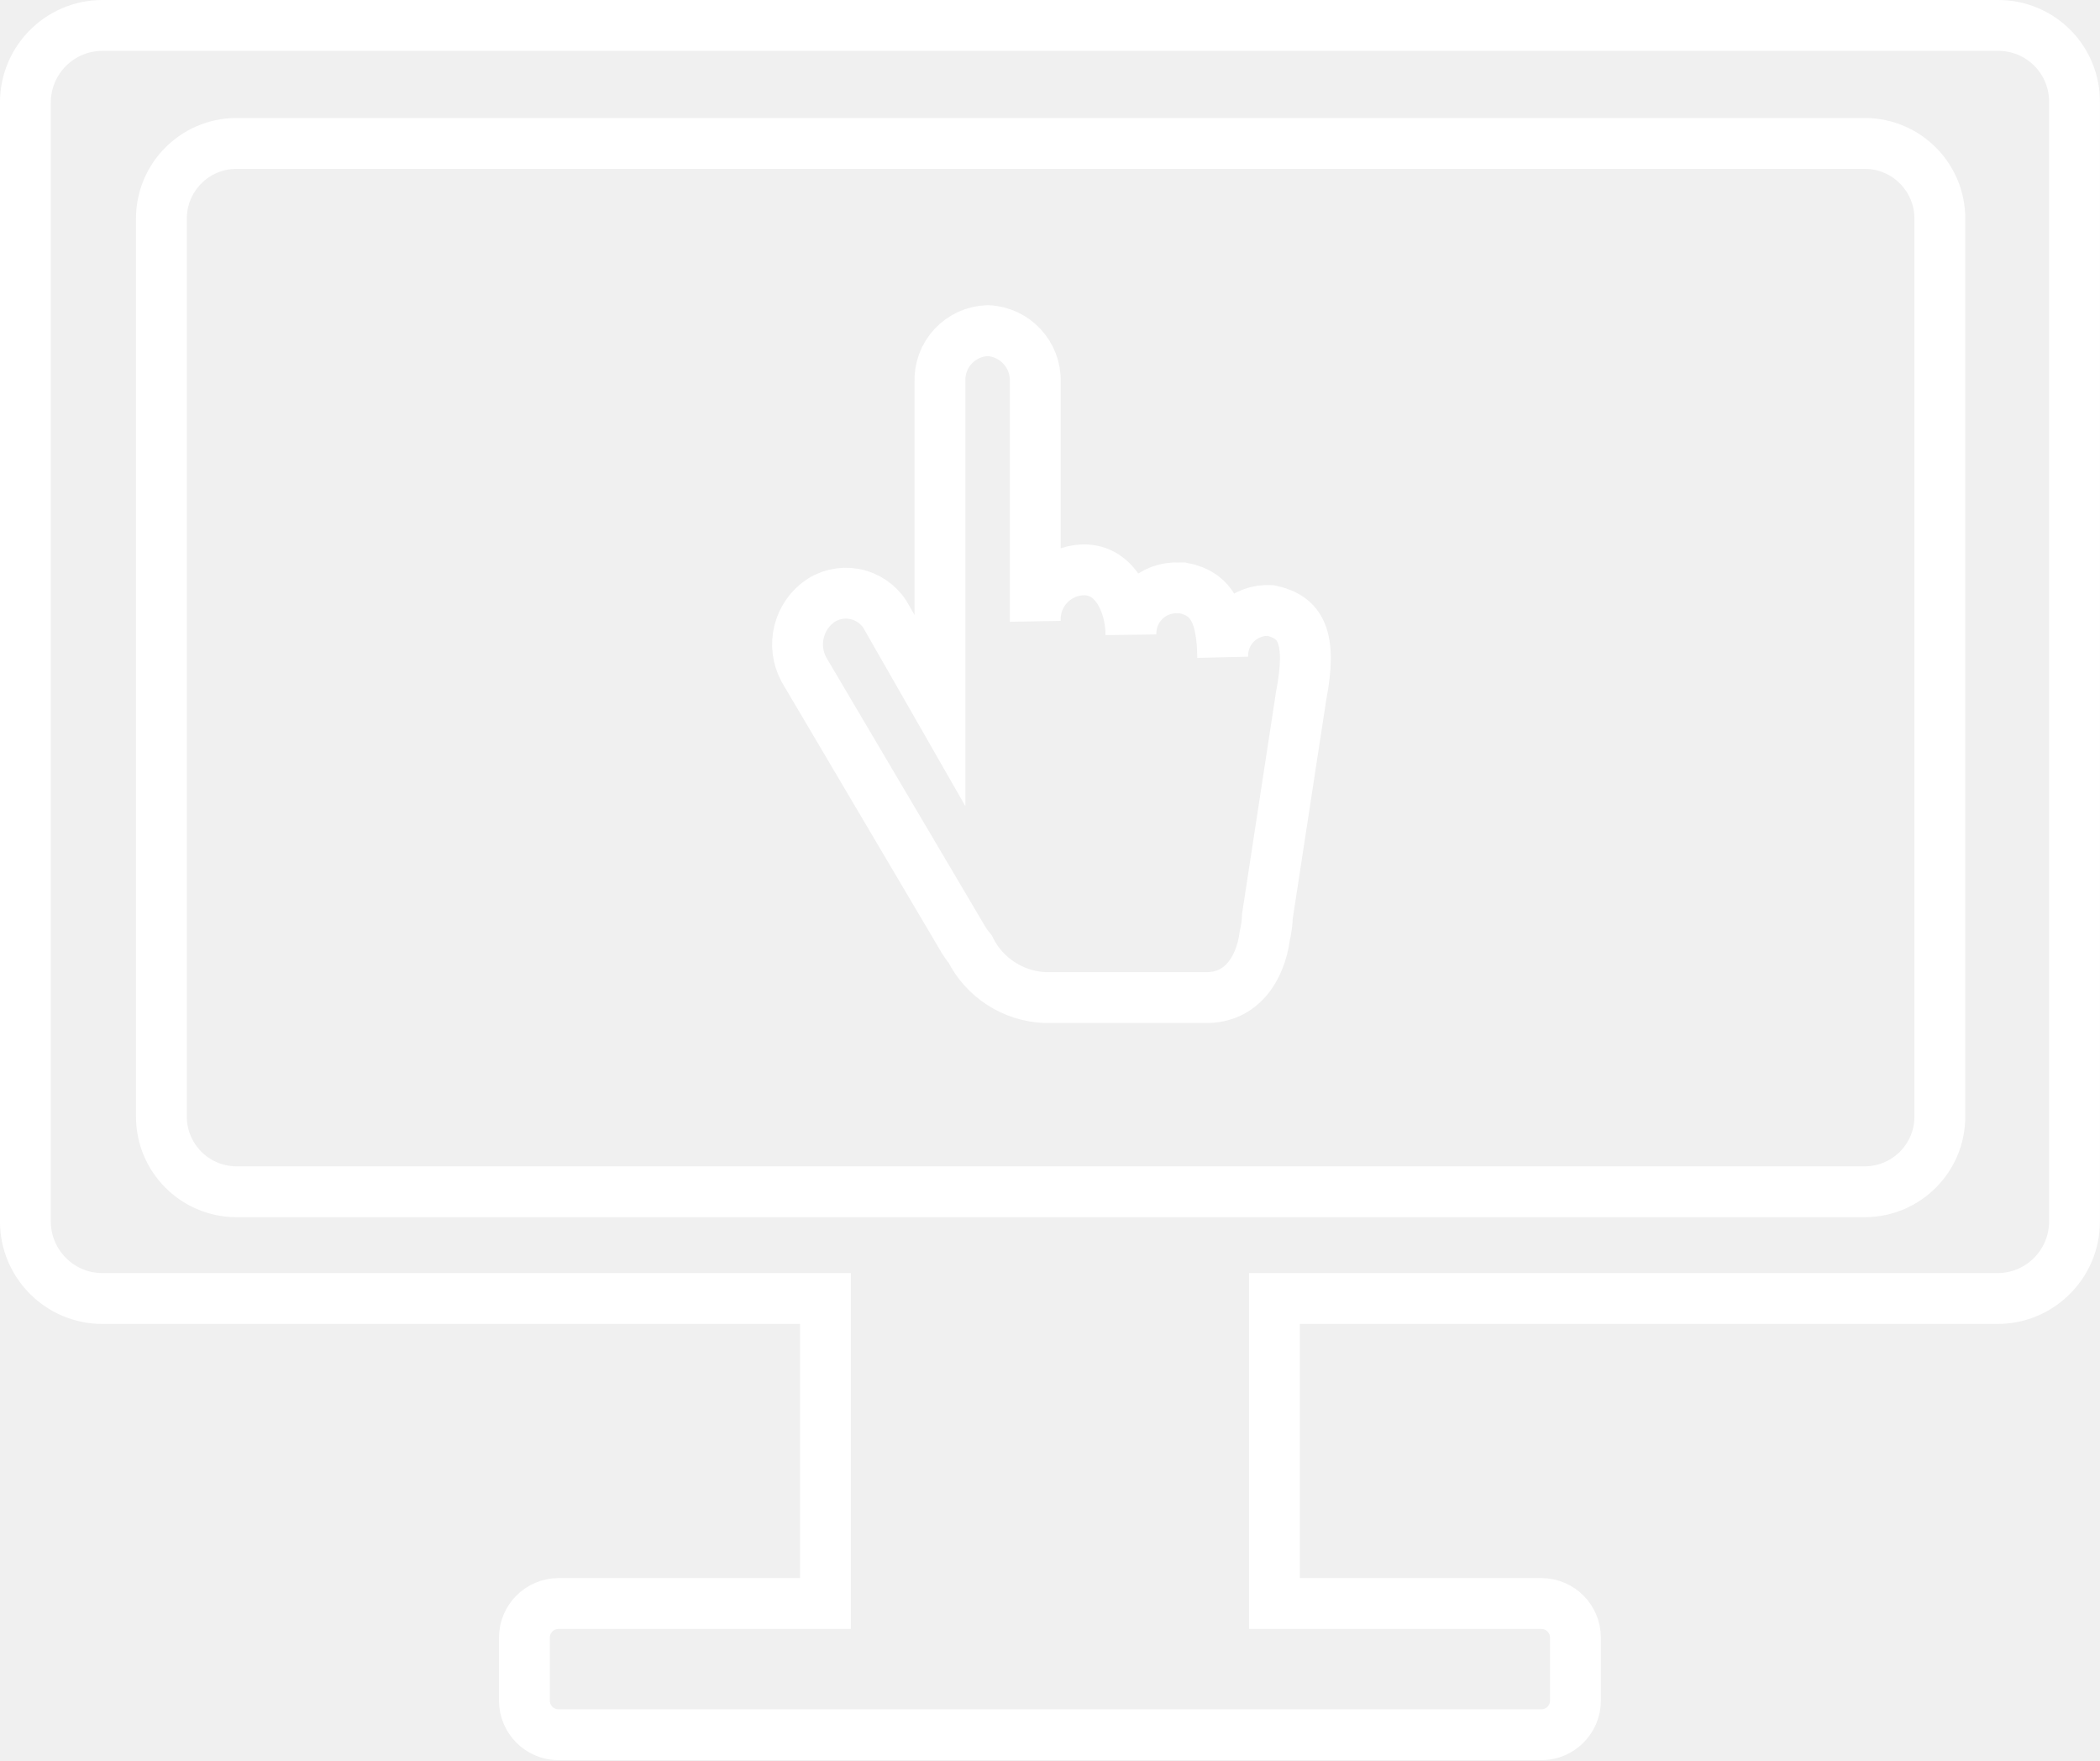
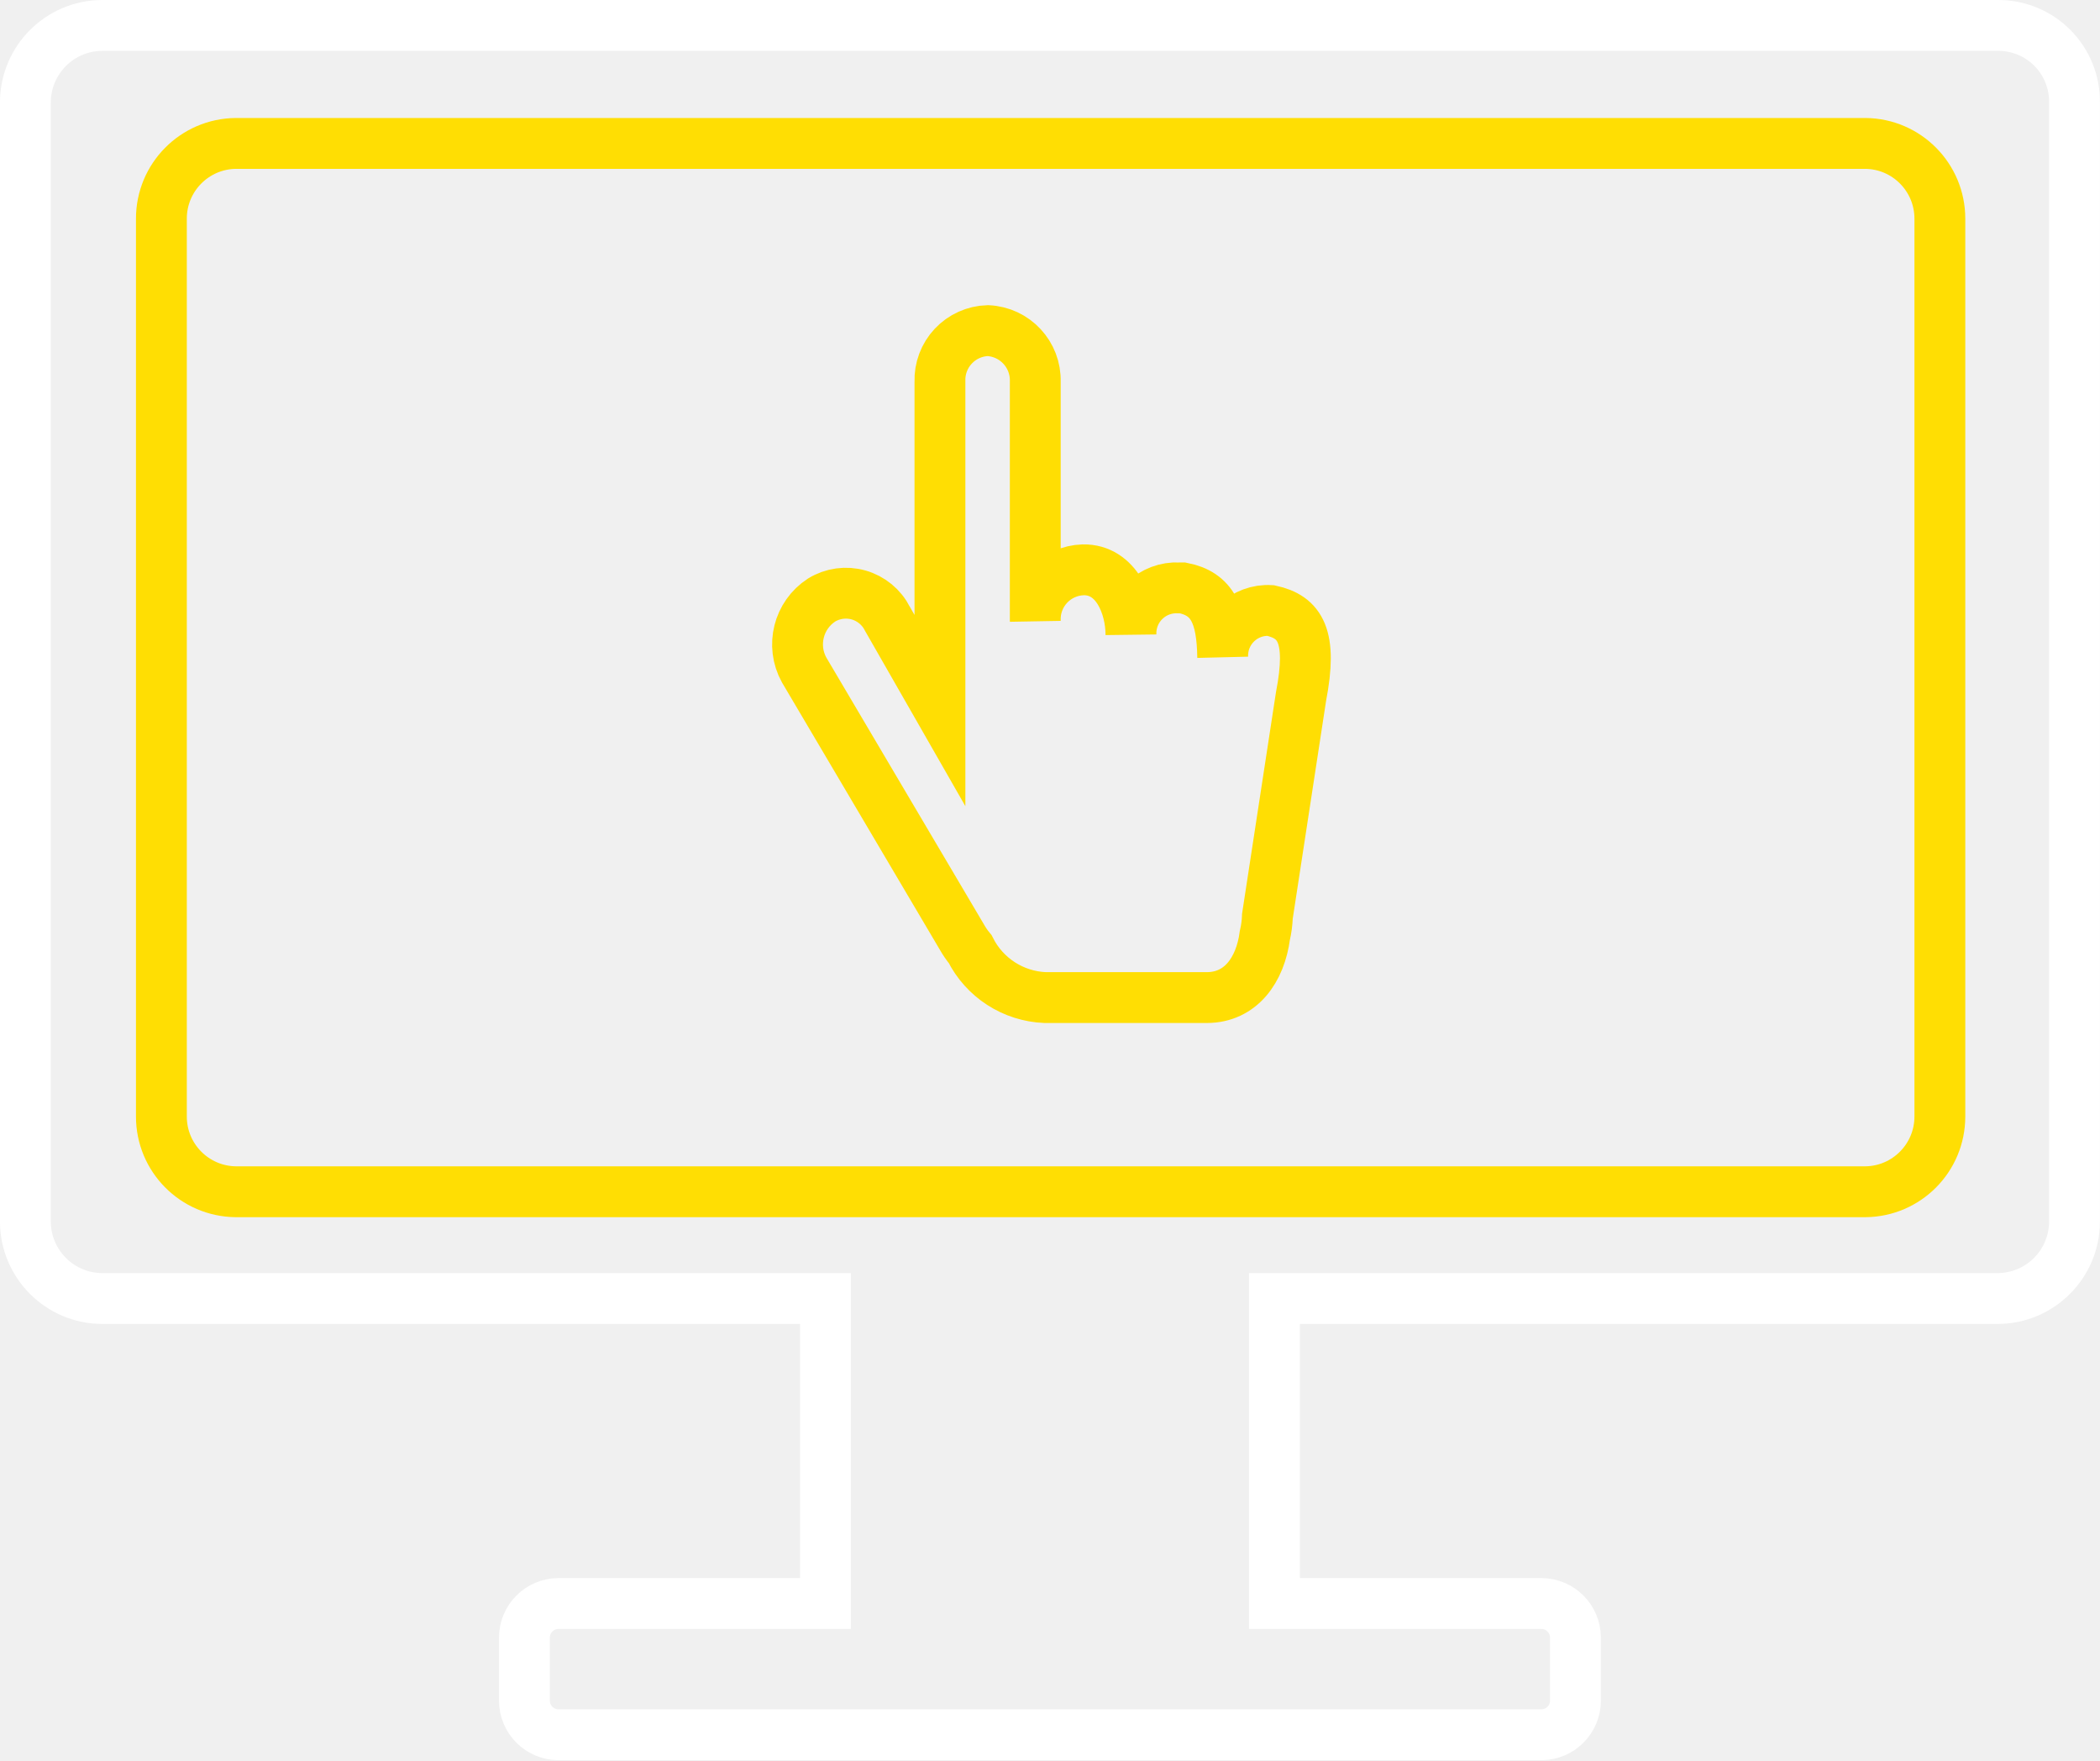
<svg xmlns="http://www.w3.org/2000/svg" viewBox="0 0 61.949 51.916">
  <defs>
    <style>
-       .cls-1 {
+       .cls-1, .cls-2 {
        fill: none;
-         stroke: #ffffff;
        stroke-miterlimit: 10;
        stroke-width: 1.5px;
+       }
+ 
+       .cls-1 {
+         stroke: #fff;
+       }
+ 
+       .cls-2 {
+         stroke: #ffde03;
      }
    </style>
  </defs>
  <g id="Group_81" data-name="Group 81" transform="translate(0.75 0.75)">
    <g id="Group_75" data-name="Group 75">
      <path id="Path_9" data-name="Path 9" class="cls-1" d="M866.4,260.8H810.467a2.274,2.274,0,0,0-2.268,2.268V296.08a2.274,2.274,0,0,0,2.268,2.268H831.8v8.995h-7.88a1.008,1.008,0,0,0-1,1v1.871a1.008,1.008,0,0,0,1,1h29.005a1.008,1.008,0,0,0,1-1v-1.871a1.008,1.008,0,0,0-1-1h-7.88v-8.995h21.334a2.274,2.274,0,0,0,2.268-2.268V263.068A2.246,2.246,0,0,0,866.4,260.8Z" transform="translate(-808.2 -260.8)" />
-       <path id="Path_10" data-name="Path 10" class="cls-1" d="M875.465,307.619H827.4a2.218,2.218,0,0,1-2.2-2.223V278.923a2.218,2.218,0,0,1,2.2-2.223h48.064a2.218,2.218,0,0,1,2.2,2.223V305.4A2.218,2.218,0,0,1,875.465,307.619Z" transform="translate(-821.189 -273.22)" />
-       <path id="Path_11" data-name="Path 11" class="cls-1" d="M943.941,319.49c.343-1.773-.019-2.345-.9-2.535h0a1.331,1.331,0,0,0-1.411,1.373c-.019-1.239-.3-1.868-1.182-2.04h-.114a1.341,1.341,0,0,0-1.411,1.373c0-.82-.419-1.925-1.411-1.906h0a1.455,1.455,0,0,0-1.411,1.506v-7.054A1.467,1.467,0,0,0,934.7,308.7h0a1.455,1.455,0,0,0-1.411,1.506v9.7L931.74,317.2a1.373,1.373,0,0,0-1.944-.553h0a1.561,1.561,0,0,0-.515,2.059l4.651,7.873a2.432,2.432,0,0,0,.248.362,2.59,2.59,0,0,0,2.211,1.43h4.766c1.01,0,1.582-.82,1.716-1.83a2.946,2.946,0,0,0,.076-.572Z" transform="translate(-906.311 -299.699)" />
+       <path id="Path_10" data-name="Path 10" class="cls-2" d="M875.465,307.619H827.4a2.218,2.218,0,0,1-2.2-2.223V278.923a2.218,2.218,0,0,1,2.2-2.223h48.064a2.218,2.218,0,0,1,2.2,2.223V305.4A2.218,2.218,0,0,1,875.465,307.619Z" transform="translate(-821.189 -273.22)" />
+       <path id="Path_11" data-name="Path 11" class="cls-2" d="M943.941,319.49c.343-1.773-.019-2.345-.9-2.535h0a1.331,1.331,0,0,0-1.411,1.373c-.019-1.239-.3-1.868-1.182-2.04h-.114a1.341,1.341,0,0,0-1.411,1.373c0-.82-.419-1.925-1.411-1.906h0a1.455,1.455,0,0,0-1.411,1.506v-7.054A1.467,1.467,0,0,0,934.7,308.7h0a1.455,1.455,0,0,0-1.411,1.506v9.7L931.74,317.2a1.373,1.373,0,0,0-1.944-.553h0a1.561,1.561,0,0,0-.515,2.059l4.651,7.873a2.432,2.432,0,0,0,.248.362,2.59,2.59,0,0,0,2.211,1.43h4.766c1.01,0,1.582-.82,1.716-1.83a2.946,2.946,0,0,0,.076-.572Z" transform="translate(-906.311 -299.699)" />
    </g>
  </g>
</svg>
